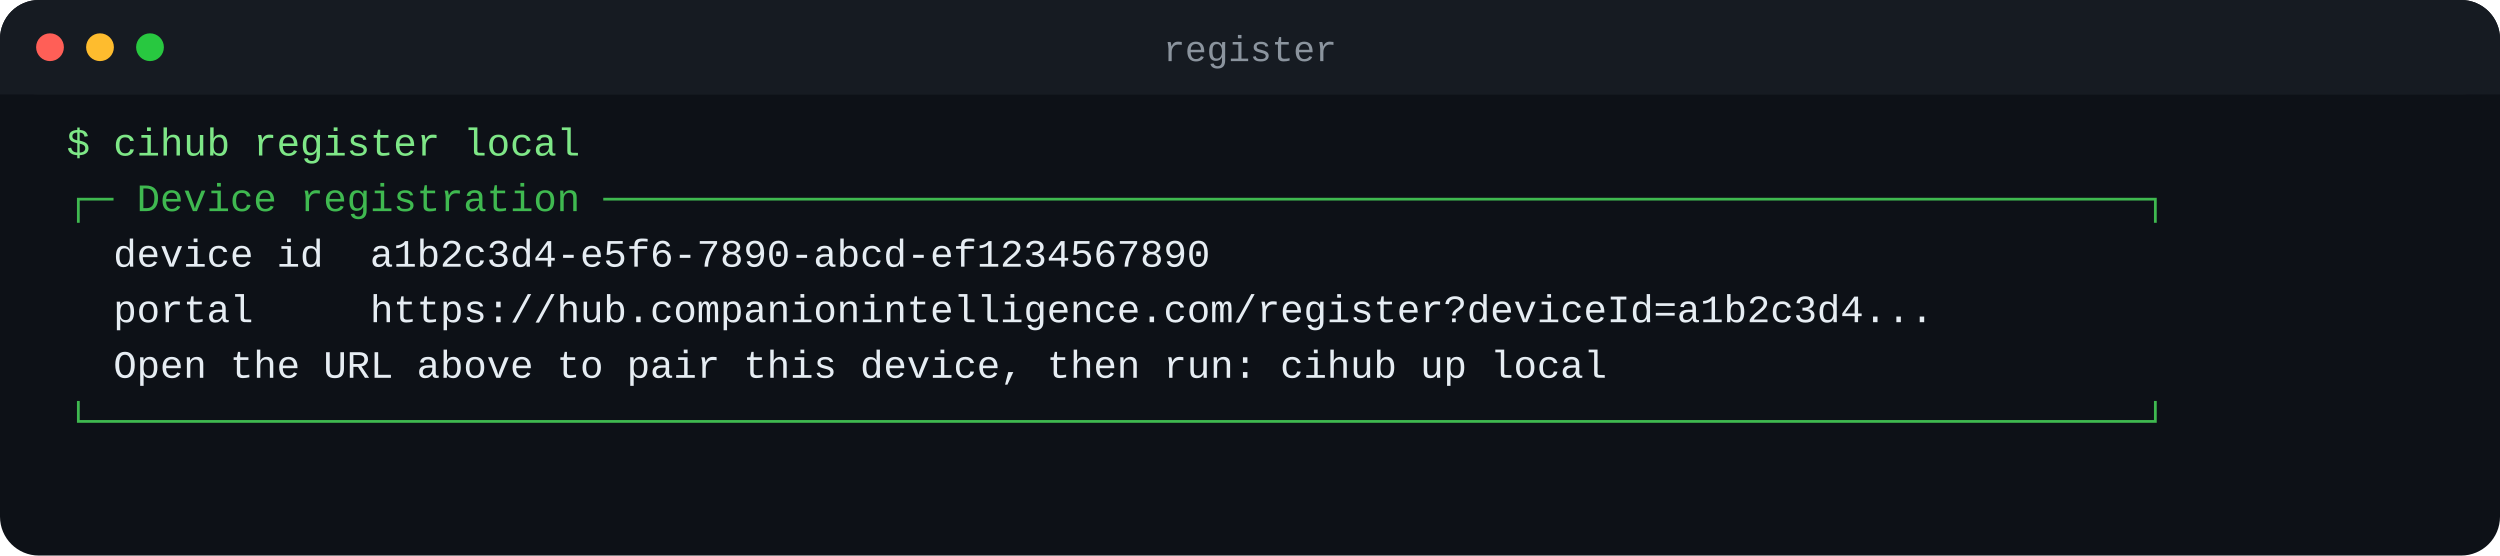
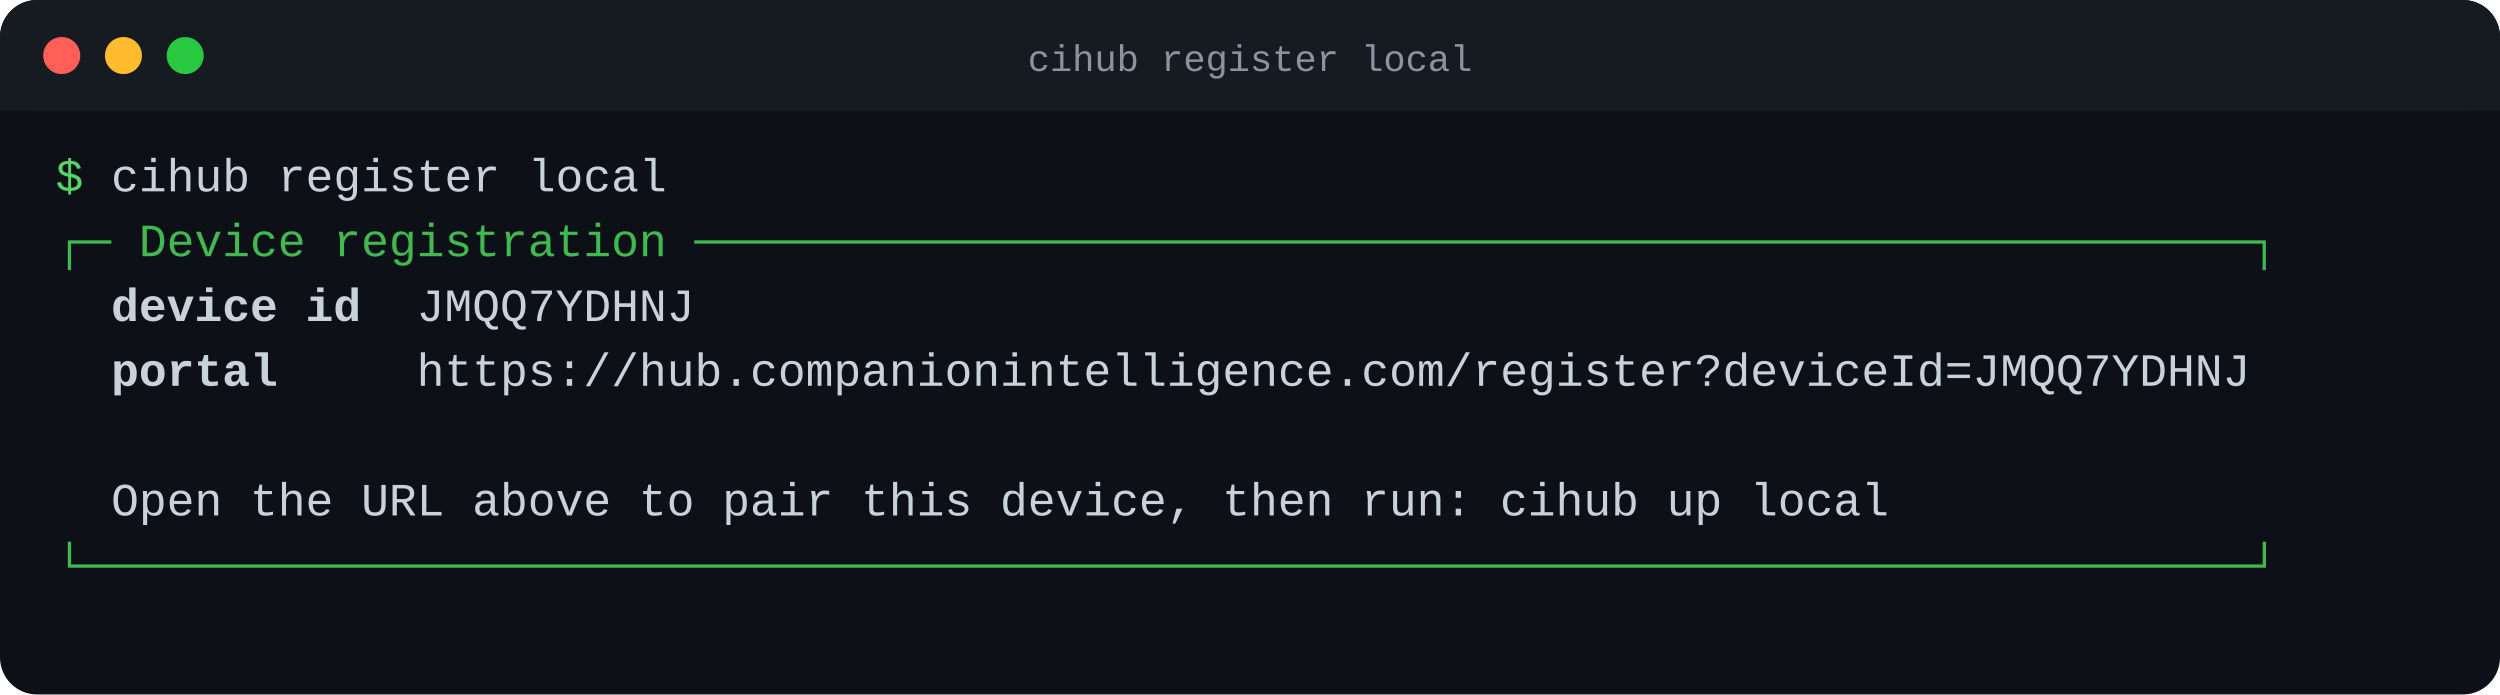
- <svg xmlns="http://www.w3.org/2000/svg" width="900" height="200" viewBox="0 0 900 200" role="img" aria-labelledby="title desc">
-   <rect width="900" height="200" rx="14" fill="#0d1117" />
-   <rect x="0" y="0" width="900" height="34" rx="14" fill="#161b22" />
-   <rect x="0" y="20" width="900" height="14" fill="#161b22" />
-   <circle cx="18" cy="17" r="5" fill="#ff5f57" />
-   <circle cx="36" cy="17" r="5" fill="#febc2e" />
-   <circle cx="54" cy="17" r="5" fill="#28c840" />
-   <text x="450" y="22" text-anchor="middle" fill="#8b949e" font-size="13" font-family="ui-monospace, SFMono-Regular, Menlo, Monaco, Consolas, Liberation Mono, monospace">register</text>
-   <g font-family="ui-monospace, SFMono-Regular, Menlo, Monaco, Consolas, Liberation Mono, monospace" font-size="14" xml:space="preserve">
-     <text x="24" y="56" fill="#7ee787">$ cihub register local</text>
-     <text x="24" y="76" fill="#3fb950">┌─ Device registration ──────────────────────────────────────────────────────────────────┐</text>
-     <text x="24" y="96" fill="#e6edf3">  device id  a1b2c3d4-e5f6-7890-abcd-ef1234567890</text>
-     <text x="24" y="116" fill="#e6edf3">  portal     https://hub.companionintelligence.com/register?deviceId=a1b2c3d4...</text>
-     <text x="24" y="136" fill="#e6edf3">  Open the URL above to pair this device, then run: cihub up local</text>
-     <text x="24" y="156" fill="#3fb950">└────────────────────────────────────────────────────────────────────────────────────────┘</text>
+ <svg xmlns="http://www.w3.org/2000/svg" width="810" height="225" viewBox="0 0 810 225" role="img" aria-label="cihub cihub register local">
+   <rect width="810" height="225" rx="12" fill="#0d1117" />
+   <rect x="0" y="0" width="810" height="36" rx="12" fill="#161b22" />
+   <rect x="0" y="24" width="810" height="12" fill="#161b22" />
+   <circle cx="20" cy="18" r="6" fill="#ff5f57" />
+   <circle cx="40" cy="18" r="6" fill="#febc2e" />
+   <circle cx="60" cy="18" r="6" fill="#28c840" />
+   <text x="405" y="23" text-anchor="middle" fill="#8b949e" font-size="12" font-family="ui-monospace, SFMono-Regular, Menlo, Monaco, Consolas, &quot;Liberation Mono&quot;, monospace">cihub register local</text>
+   <g font-family="ui-monospace, SFMono-Regular, Menlo, Monaco, Consolas, &quot;Liberation Mono&quot;, monospace" font-size="15" xml:space="preserve">
+     <text x="18" y="62" textLength="9" lengthAdjust="spacingAndGlyphs" fill="#56d364">$</text>
+     <text x="36" y="62" textLength="45" lengthAdjust="spacingAndGlyphs" fill="#c9d1d9">cihub</text>
+     <text x="90" y="62" textLength="72" lengthAdjust="spacingAndGlyphs" fill="#c9d1d9">register</text>
+     <text x="171" y="62" textLength="45" lengthAdjust="spacingAndGlyphs" fill="#c9d1d9">local</text>
+     <text x="18" y="83" textLength="18" lengthAdjust="spacingAndGlyphs" fill="#3fb950">┌─</text>
+     <text x="45" y="83" textLength="54" lengthAdjust="spacingAndGlyphs" fill="#3fb950">Device</text>
+     <text x="108" y="83" textLength="108" lengthAdjust="spacingAndGlyphs" fill="#3fb950">registration</text>
+     <text x="225" y="83" textLength="513" lengthAdjust="spacingAndGlyphs" fill="#3fb950">────────────────────────────────────────────────────────┐</text>
+     <text x="36" y="104" textLength="54" lengthAdjust="spacingAndGlyphs" fill="#c9d1d9" font-weight="bold">device</text>
+     <text x="99" y="104" textLength="18" lengthAdjust="spacingAndGlyphs" fill="#c9d1d9" font-weight="bold">id</text>
+     <text x="135" y="104" textLength="90" lengthAdjust="spacingAndGlyphs" fill="#c9d1d9">JMQQ7YDHNJ</text>
+     <text x="36" y="125" textLength="54" lengthAdjust="spacingAndGlyphs" fill="#c9d1d9" font-weight="bold">portal</text>
+     <text x="135" y="125" textLength="594" lengthAdjust="spacingAndGlyphs" fill="#c9d1d9">https://hub.companionintelligence.com/register?deviceId=JMQQ7YDHNJ</text>
+     <text x="36" y="167" textLength="36" lengthAdjust="spacingAndGlyphs" fill="#c9d1d9">Open</text>
+     <text x="81" y="167" textLength="27" lengthAdjust="spacingAndGlyphs" fill="#c9d1d9">the</text>
+     <text x="117" y="167" textLength="27" lengthAdjust="spacingAndGlyphs" fill="#c9d1d9">URL</text>
+     <text x="153" y="167" textLength="45" lengthAdjust="spacingAndGlyphs" fill="#c9d1d9">above</text>
+     <text x="207" y="167" textLength="18" lengthAdjust="spacingAndGlyphs" fill="#c9d1d9">to</text>
+     <text x="234" y="167" textLength="36" lengthAdjust="spacingAndGlyphs" fill="#c9d1d9">pair</text>
+     <text x="279" y="167" textLength="36" lengthAdjust="spacingAndGlyphs" fill="#c9d1d9">this</text>
+     <text x="324" y="167" textLength="63" lengthAdjust="spacingAndGlyphs" fill="#c9d1d9">device,</text>
+     <text x="396" y="167" textLength="36" lengthAdjust="spacingAndGlyphs" fill="#c9d1d9">then</text>
+     <text x="441" y="167" textLength="36" lengthAdjust="spacingAndGlyphs" fill="#c9d1d9">run:</text>
+     <text x="486" y="167" textLength="45" lengthAdjust="spacingAndGlyphs" fill="#c9d1d9">cihub</text>
+     <text x="540" y="167" textLength="18" lengthAdjust="spacingAndGlyphs" fill="#c9d1d9">up</text>
+     <text x="567" y="167" textLength="45" lengthAdjust="spacingAndGlyphs" fill="#c9d1d9">local</text>
+     <text x="18" y="188" textLength="720" lengthAdjust="spacingAndGlyphs" fill="#3fb950">└──────────────────────────────────────────────────────────────────────────────┘</text>
  </g>
</svg>
